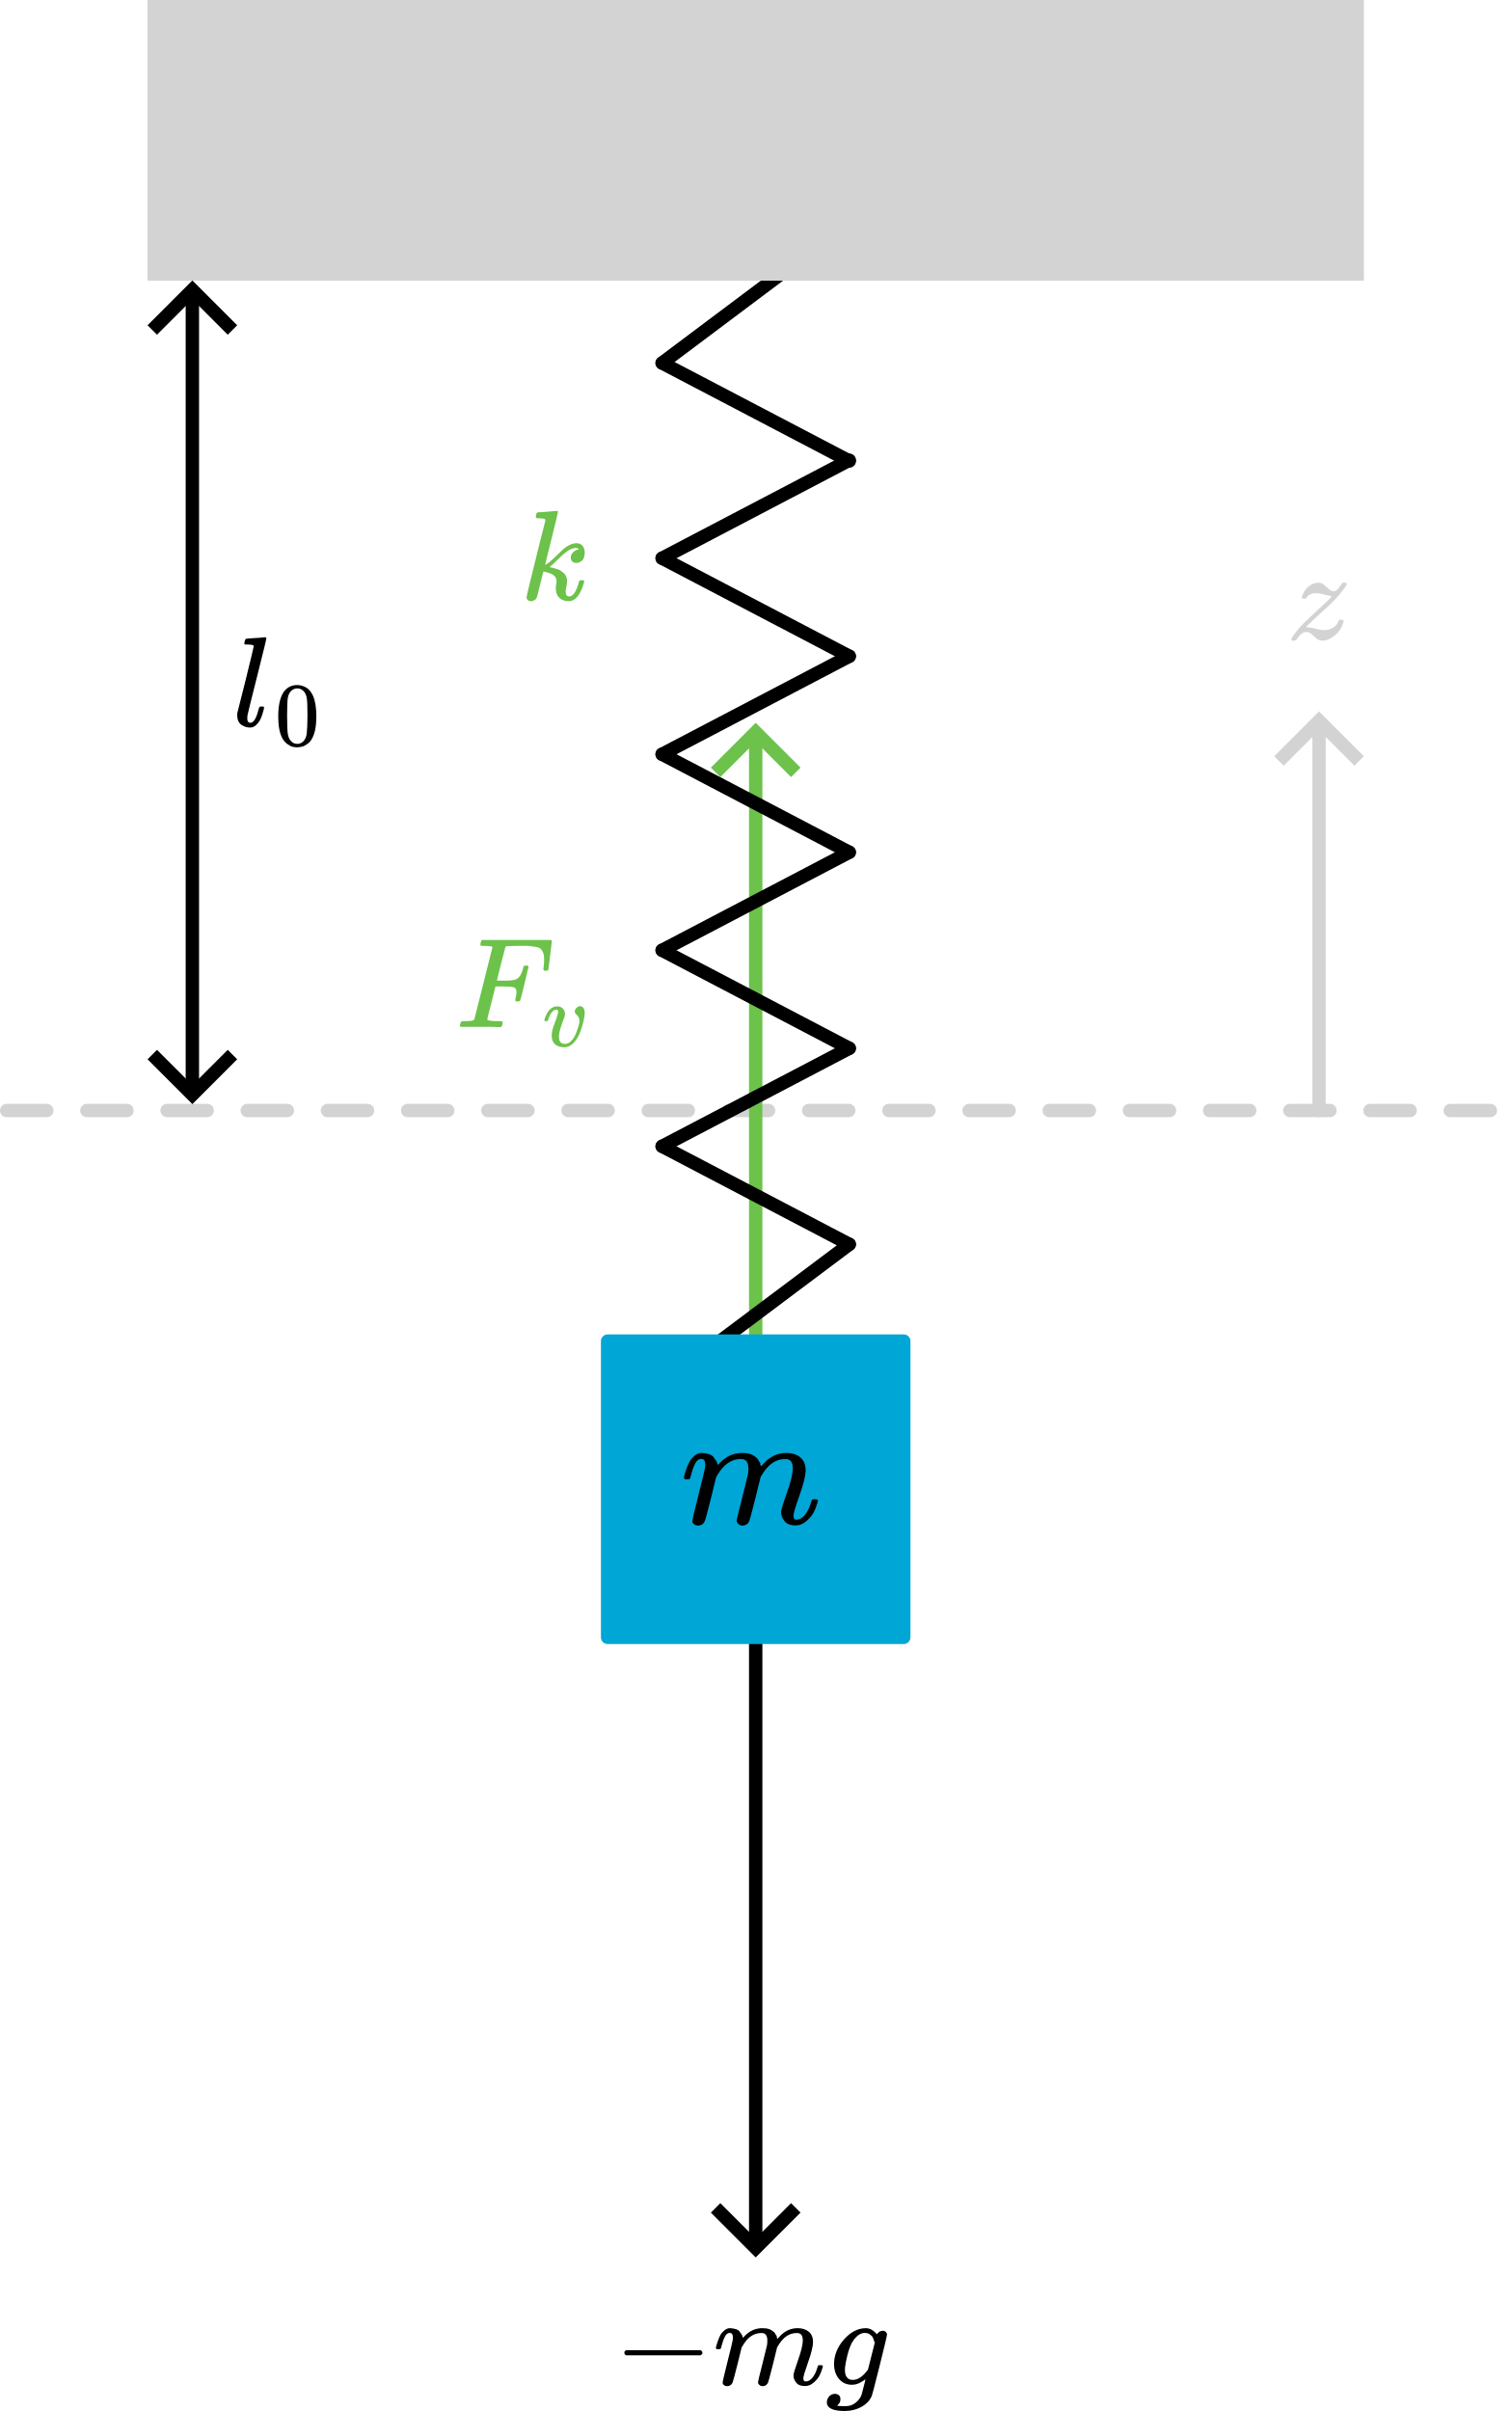
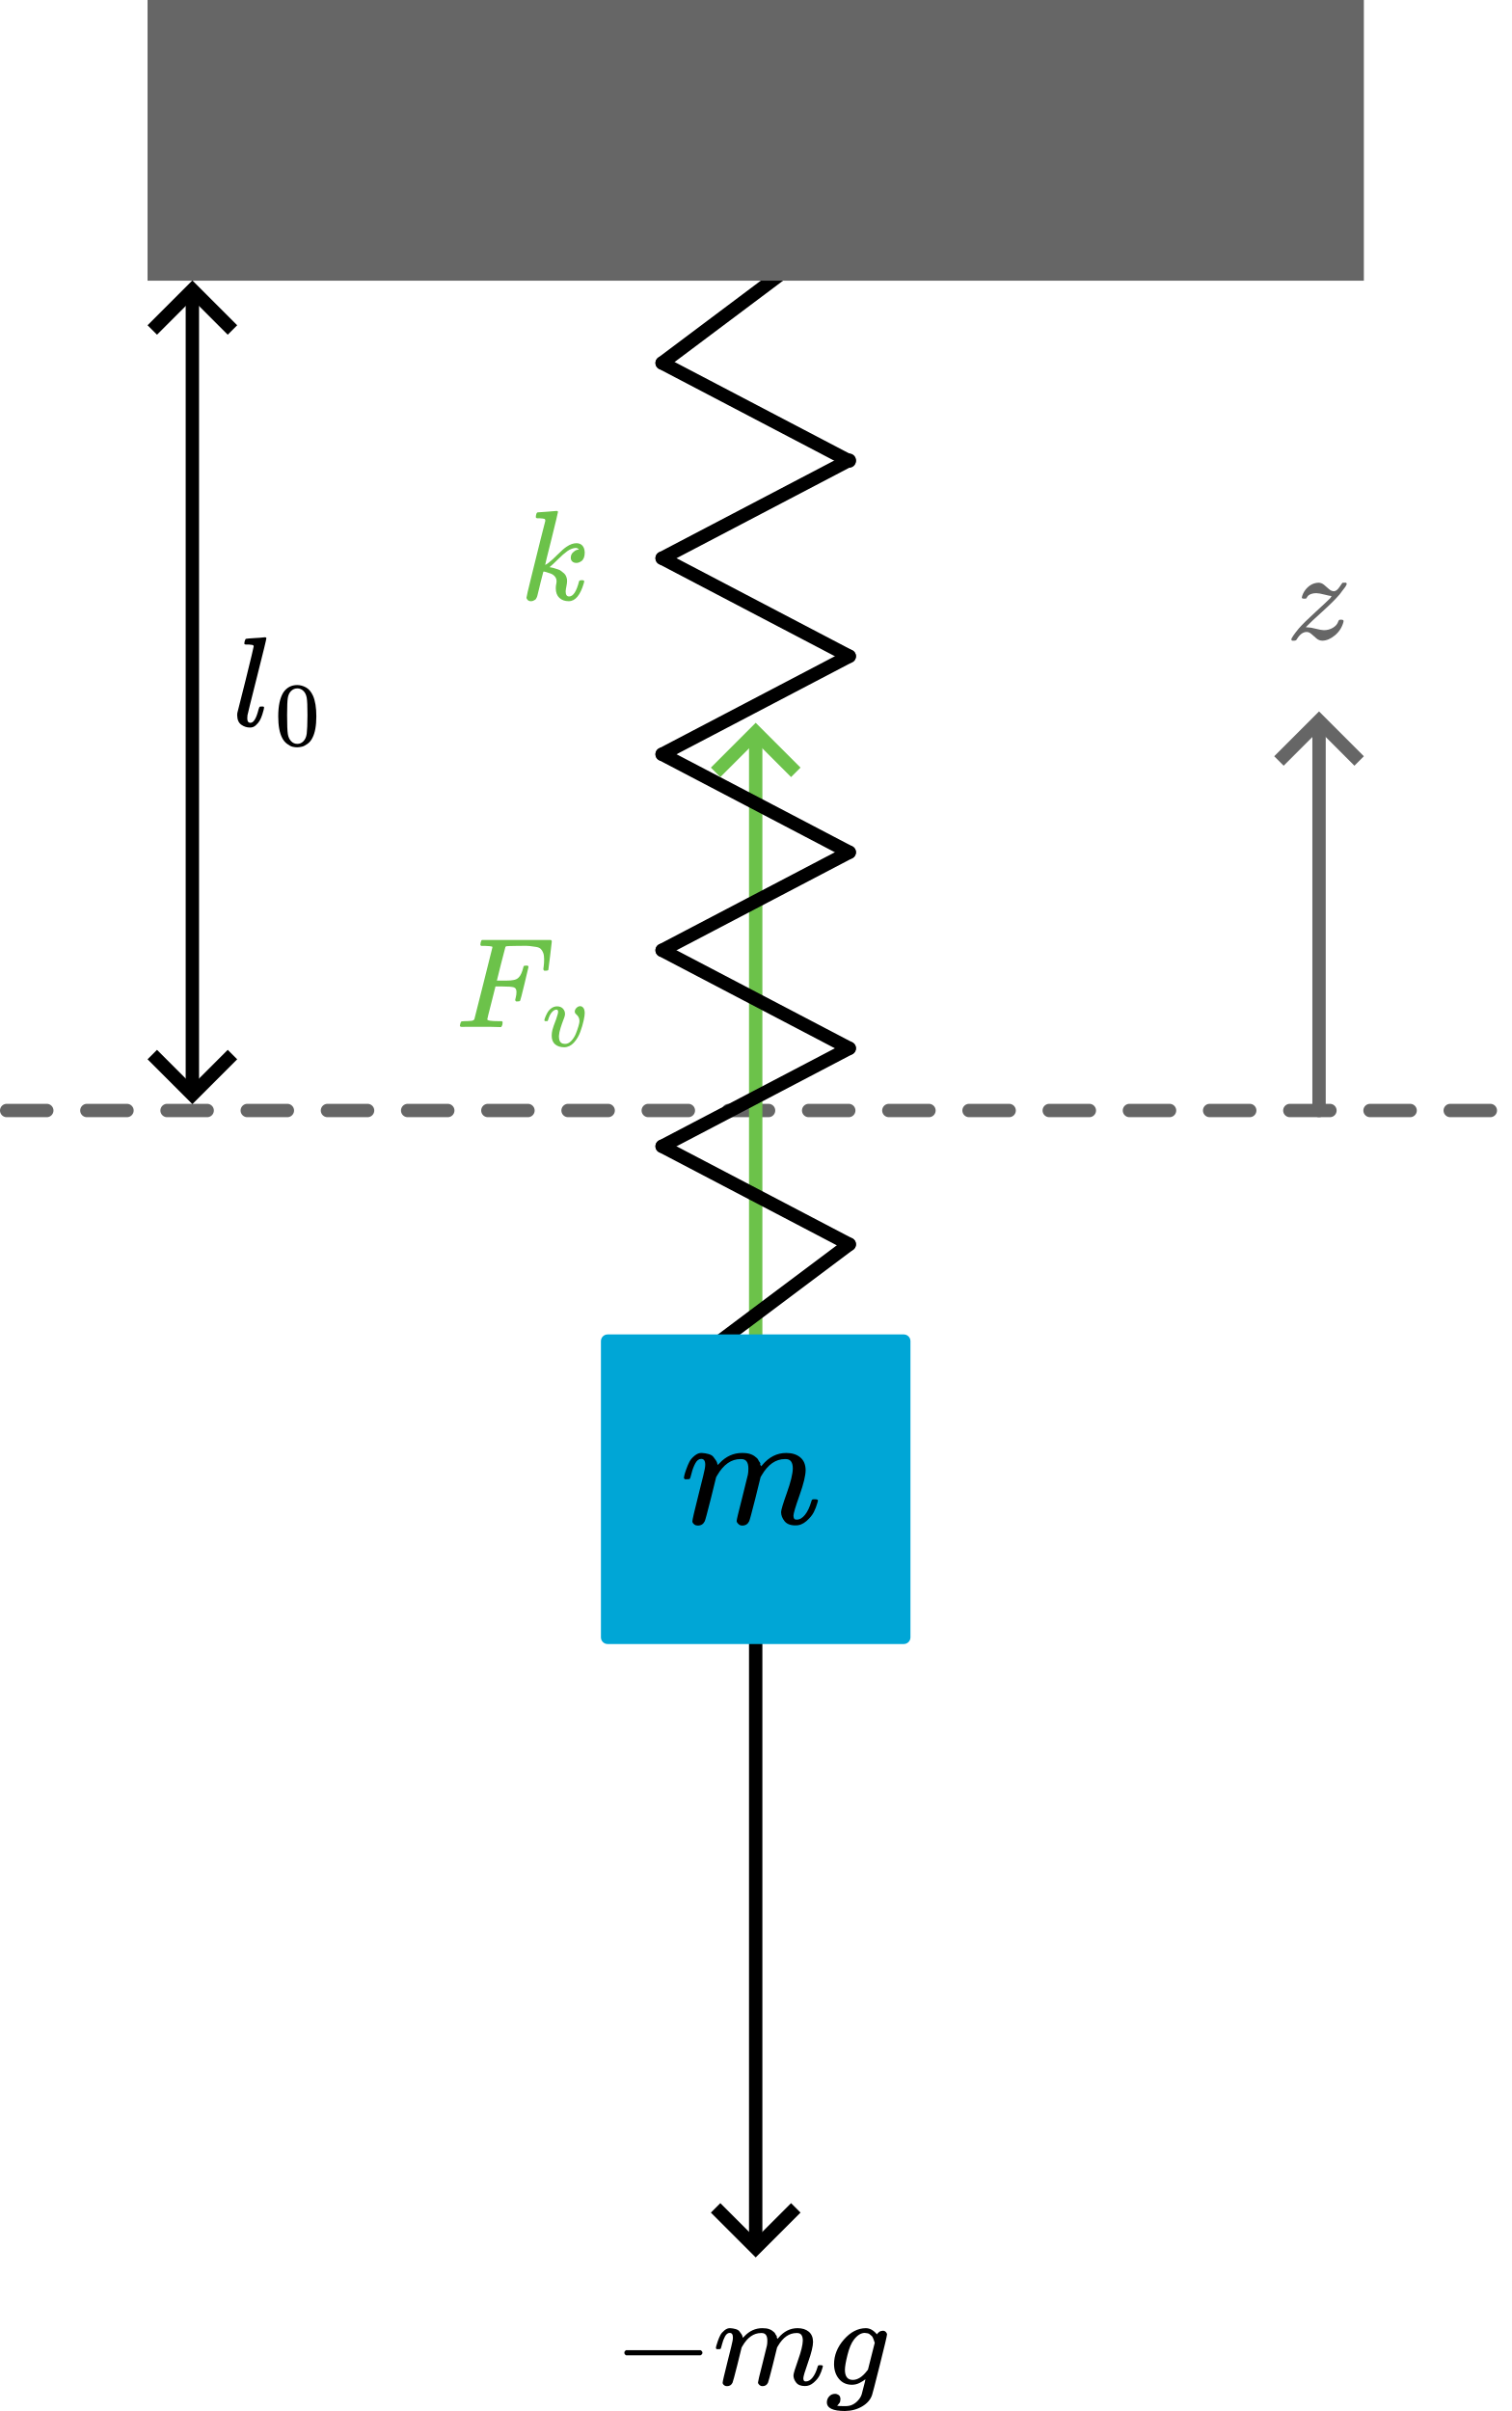
<svg xmlns="http://www.w3.org/2000/svg" xmlns:xlink="http://www.w3.org/1999/xlink" width="113.077mm" height="180.359mm" viewBox="0 0 113.077 180.359" version="1.1" id="svg1" xml:space="preserve">
  <defs id="defs1">
    <path id="MJX-67-TEX-I-1D459" d="m 117,59 q 0,-33 25,-33 37,0 63,105 6,20 10,21 2,1 10,1 h 4 q 9,0 12,0 3,0 5,-2 2,-2 2,-7 -1,-6 -3,-16 Q 243,118 234,90 225,62 214,43 203,24 183,6 163,-12 137,-11 101,-11 70,11 39,33 38,85 q 0,12 1,17 l 65,258 q 63,255 63,263 0,3 -1,5 -1,2 -4,4 -3,2 -5,2 -2,0 -8,1 -6,1 -8,1 -2,0 -9,1 -7,1 -10,0 -10,0 -13,0 -3,0 -8,1 -5,1 -6,3 -1,2 -1,6 0,2 2,14 5,19 11,21 6,2 72,6 15,1 34,2 19,1 30,3 11,2 11,1 12,0 12,-8 0,-11 -73,-300 -73,-289 -75,-303 0,-2 0,-8 0,-6 -1,-10 z" />
    <path id="MJX-67-TEX-N-30" d="m 96,585 q 56,81 153,81 48,0 96,-26 48,-26 78,-92 37,-83 37,-228 0,-155 -43,-237 -20,-42 -55,-67 -35,-25 -61,-31 -26,-6 -51,-7 -26,0 -52,6 -26,6 -61,32 -35,26 -55,67 -43,82 -43,237 0,174 57,265 z m 225,12 q -30,32 -71,32 -42,0 -72,-32 -25,-26 -33,-72 -8,-46 -8,-192 0,-158 8,-208 8,-50 36,-79 28,-30 69,-30 40,0 68,30 29,30 36,84 7,54 8,203 0,145 -8,191 -8,46 -33,73 z" />
    <marker style="overflow:visible" id="ArrowWide-91" refX="0" refY="0" orient="auto-start-reverse" markerWidth="1" markerHeight="1" viewBox="0 0 1 1" preserveAspectRatio="xMidYMid">
      <path style="fill:none;stroke:context-stroke;stroke-width:1;stroke-linecap:butt" d="m -2.75,3 3,-3 -3,-3" id="path8-5" />
    </marker>
    <path id="MJX-98-TEX-N-2212" d="m 84,237 q 0,0 0,13 0,13 14,20 h 581 q 15,-8 15,-20 0,-12 -15,-20 H 98 q -14,7 -14,20 z" />
    <path id="MJX-98-TEX-I-1D45A" d="m 21,287 q 1,6 3,16 2,10 12,38 10,28 20,47 10,19 32,37 22,18 44,17 22,-1 43,-7 21,-6 30,-18 9,-12 16,-22 7,-10 8,-19 l 2,-7 q 0,-2 1,-2 l 11,11 q 60,64 141,64 17,0 31,-2 14,-2 26,-7 12,-5 19,-10 7,-5 15,-12 8,-7 10,-13 2,-6 8,-13 6,-7 4,-12 -2,-5 3,-9 5,-4 2,-7 l 8,10 q 63,75 149,75 54,0 87,-27 33,-27 34,-79 0,-51 -38,-158 -38,-107 -38,-128 1,-14 5,-19 4,-5 15,-5 28,0 52,30 24,30 39,82 3,11 6,13 3,2 16,2 20,0 20,-8 0,-1 -4,-15 -8,-29 -22,-57 -14,-28 -46,-56 -32,-28 -69,-27 -47,0 -68,27 -21,27 -21,56 0,19 36,120 36,101 37,152 0,59 -44,59 h -5 Q 565,404 506,303 L 499,291 466,157 Q 433,26 428,16 q -13,-27 -43,-27 -13,0 -21,7 -8,7 -11,12 -3,5 -3,10 0,11 34,143 l 36,146 q 3,15 3,38 0,59 -44,59 h -5 Q 288,404 229,303 L 222,291 189,157 Q 156,26 151,16 138,-11 108,-11 95,-11 87,-5 79,1 76,7 q -3,6 -2,10 0,13 38,164 39,154 39,161 3,15 3,27 0,36 -25,36 -22,0 -37,-28 Q 77,349 69,316 61,283 57,280 55,278 41,278 H 27 q -6,6 -6,9 z" />
    <path id="MJX-98-TEX-I-1D454" d="M 311,43 Q 296,30 267,15 238,0 206,0 143,0 105,45 67,90 66,160 q 0,105 77,193 77,88 171,89 47,0 87,-48 l 3,4 q 2,3 5,6 3,3 9,8 6,5 13,7 7,2 16,3 14,0 23,-9 9,-9 10,-19 0,-15 -57,-242 -57,-227 -60,-232 -18,-54 -77,-89 -59,-35 -135,-36 -141,0 -141,68 0,26 18,46 18,20 46,20 15,0 28,-9 13,-9 14,-31 0,-10 -2,-19 -2,-9 -7,-14 -5,-5 -8,-10 -3,-5 -7,-8 l -2,-2 h 1 q 10,-3 60,-3 38,0 60,12 23,11 43,33 20,22 28,47 6,19 16,62 13,48 13,56 z m 73,285 -4,11 q -3,11 -5,15 -2,4 -6,14 -4,10 -10,14 -6,4 -13,11 -7,7 -18,9 -11,2 -22,3 -44,0 -85,-53 -30,-39 -50,-119 -20,-80 -20,-116 0,-79 62,-79 56,0 110,70 l 8,10 z" />
    <path id="MJX-98-TEX-I-1D439" d="m 48,1 q -17,0 -17,10 0,2 3,14 4,16 8,18 4,2 23,3 27,0 60,3 14,3 19,12 2,5 71,281 69,276 70,280 0,7 -4,7 -8,3 -53,5 h -31 q -6,6 -6,8 0,2 2,17 4,17 10,21 h 539 q 7,-4 7,-11 0,-5 -13,-112 -13,-107 -14,-110 -2,-7 -20,-7 h -12 q -7,5 -7,13 0,1 3,24 3,23 3,53 0,30 -7,49 -7,19 -19,31 -12,12 -37,16 -25,4 -51,7 -26,3 -72,1 h -23 q -82,-1 -87,-3 -5,-2 -7,-8 -1,-1 -34,-131 L 320,363 h 55 q 3,0 23,0 20,0 28,1 8,1 22,3 14,2 24,7 10,5 17,12 13,12 22,33 9,21 13,38 4,17 5,18 3,5 19,5 h 12 q 7,-5 7,-10 0,-3 -31,-131 -31,-128 -34,-132 -2,-7 -20,-7 h -12 q -7,6 -7,12 0,3 5,22 5,19 5,40 0,29 -20,36 -20,7 -89,7 H 309 L 277,190 Q 245,66 245,60 245,46 334,46 h 25 q 6,-6 6,-7 0,-1 -2,-20 Q 359,6 353,0 H 336 Q 295,2 185,2 120,2 86,2 52,2 48,1 Z" />
    <path id="MJX-98-TEX-I-1D463" d="m 173,380 q 0,25 -19,25 -24,0 -50,-29 -26,-29 -43,-89 -1,-1 -2,-3 -1,-2 -1,-3 0,-1 -2,-2 -2,-1 -3,-1 -1,0 -4,0 -3,0 -8,0 H 27 q -6,6 -6,9 0,7 8,29 8,22 24,52 16,30 44,51 28,21 63,22 42,0 65,-24 23,-24 24,-56 0,-17 -3,-26 0,-6 -15,-44 -15,-38 -31,-89 -16,-51 -18,-89 0,-27 5,-44 13,-43 63,-43 37,0 69,34 32,34 50,79 18,45 29,83 11,38 11,55 0,23 -8,40 -8,17 -18,26 -10,9 -18,18 -8,9 -8,22 0,22 19,41 19,19 41,19 19,0 34,-18 15,-18 16,-58 0,-27 -12,-83 Q 443,228 418,159 393,90 347,40 301,-10 241,-11 q -64,0 -102,33 -37,32 -37,95 0,31 8,64 8,33 41,117 22,64 22,82 z" />
    <path id="MJX-98-TEX-I-1D467" d="m 347,338 q -10,0 -53,11 -43,11 -63,11 -20,0 -34,-4 -14,-4 -23,-10 -9,-6 -12,-11 -3,-5 -7,-11 l -2,-4 q -3,-3 -15,-3 -21,0 -21,8 0,5 3,14 13,39 43,67 30,28 66,34 12,2 17,2 25,0 45,-17 20,-17 38,-33 18,-16 38,-17 22,0 44,33 22,33 23,33 1,1 15,1 h 13 q 6,-6 6,-8 0,-4 -5,-14 -5,-10 -14,-21 -9,-11 -17,-22 -8,-11 -14,-19 l -7,-9 Q 368,298 275,214 182,130 160,106 l -12,-12 15,-1 q 22,0 64,-11 42,-11 63,-11 38,0 70,19 32,19 42,50 4,9 7,11 3,2 15,2 19,0 19,-10 0,-5 -1,-9 Q 425,72 376,31 327,-10 278,-11 252,-11 232,6 212,23 193,40 174,57 155,57 111,57 76,-3 70,-11 59,-11 H 54 41 q -6,6 -6,9 0,15 58,86 39,45 132,130 93,85 115,108 12,16 7,16 z" />
    <path id="MJX-98-TEX-I-1D458" d="m 121,647 q 0,10 4,23 4,13 12,13 1,0 72,5 71,5 73,6 12,0 12,-8 0,-7 -50,-209 -50,-198 -50,-205 19,10 29,19 24,18 69,63 45,45 70,61 40,27 76,27 30,0 47,-19 17,-19 18,-54 0,-25 -7,-42 -7,-17 -19,-25 -12,-8 -21,-11 -9,-3 -18,-3 -20,0 -32,11 -12,11 -12,29 0,25 16,41 16,16 32,21 l 16,3 q -12,12 -24,12 h -4 q -32,-3 -63,-25 -31,-22 -73,-64 -42,-42 -66,-61 2,-1 15,-3 13,-2 24,-6 11,-4 26,-8 15,-4 27,-14 12,-10 22,-18 10,-8 17,-26 7,-18 6,-33 0,-17 -5,-41 -5,-24 -6,-40 0,-40 27,-40 48,0 78,119 2,8 20,8 h 4 q 16,0 16,-9 0,-5 -3,-14 -41,-141 -118,-141 -45,0 -73,26 -28,26 -28,75 0,18 3,31 3,13 3,24 0,22 -14,38 -14,16 -35,23 -21,7 -34,11 -13,4 -18,3 h -2 q -12,-42 -21,-81 -9,-39 -14,-58 -5,-19 -9,-37 -4,-18 -7,-24 -3,-6 -7,-13 -4,-7 -11,-9 -13,-9 -28,-9 -17,0 -26,10 -9,10 -9,17 0,10 37,160 37,150 73,295 l 37,145 q 1,13 -7,16 -8,3 -39,5 h -5 q -10,0 -13,0 -3,0 -7,3 -4,3 -3,7 z" />
    <marker style="overflow:visible" id="ArrowWide-2" refX="0" refY="0" orient="auto-start-reverse" markerWidth="1" markerHeight="1" viewBox="0 0 1 1" preserveAspectRatio="xMidYMid">
      <path style="fill:none;stroke:context-stroke;stroke-width:1;stroke-linecap:butt" d="m -2.75,3 3,-3 -3,-3" id="path8-53" />
    </marker>
    <marker style="overflow:visible" id="ArrowWide-0" refX="0" refY="0" orient="auto-start-reverse" markerWidth="1" markerHeight="1" viewBox="0 0 1 1" preserveAspectRatio="xMidYMid">
      <path style="fill:none;stroke:context-stroke;stroke-width:1;stroke-linecap:butt" d="m -2.75,3 3,-3 -3,-3" id="path8-0" />
    </marker>
  </defs>
  <g id="layer1" transform="translate(-1305.793,183.8854)">
    <path style="fill:#6cc24a;fill-opacity:1;stroke:#000000;stroke-width:1;stroke-linecap:round;stroke-dasharray:none;stroke-dashoffset:0;stroke-opacity:1;marker-end:url(#ArrowWide-2)" d="m 1362.331,-61.459 v 45.487" id="path478" />
-     <path style="fill:#00a6d6;fill-opacity:1;stroke:#d3d3d3;stroke-width:1;stroke-linecap:round;stroke-dasharray:3, 3;stroke-dashoffset:0;stroke-opacity:1" d="m 1306.293,-100.812 h 112.577" id="path307-6" />
+     <path style="fill:#00a6d6;fill-opacity:1;stroke:#666666;stroke-width:1;stroke-linecap:round;stroke-dasharray:3, 3;stroke-dashoffset:0;stroke-opacity:1" d="m 1306.293,-100.812 h 112.577" id="path307-6" />
    <path style="fill:#6cc24a;fill-opacity:1;stroke:#6cc24a;stroke-width:1;stroke-linecap:round;stroke-dasharray:none;stroke-dashoffset:0;stroke-opacity:1;marker-end:url(#ArrowWide-2)" d="M 1362.331,-83.49 V -128.859" id="path400-0" />
    <g id="g474" transform="translate(-84.29296)">
      <path style="fill:#00a6d6;fill-opacity:1;stroke:#000000;stroke-width:1;stroke-linecap:round;stroke-dasharray:none;stroke-dashoffset:0;stroke-opacity:1;marker-start:url(#ArrowWide-0);marker-end:url(#ArrowWide-0)" d="m 1404.478,-161.95 v 59.703" id="path332-7" />
      <g id="g473" transform="translate(-24.06301,3.252203)">
        <use data-c="1D459" xlink:href="#MJX-67-TEX-I-1D459" id="use336-5" style="fill:#000000;stroke:#000000;stroke-width:0" transform="matrix(0.00957751,0,0,-0.00957751,1431.53,-132.8189)" />
        <use data-c="30" xlink:href="#MJX-67-TEX-N-30" id="use337-0" style="fill:#000000;stroke:#000000;stroke-width:0" transform="matrix(0.0067713,0,0,-0.0067713,1434.701,-131.3823)" />
      </g>
    </g>
    <g id="g443" transform="translate(0,-0.558375)">
      <path style="fill:none;fill-opacity:1;stroke:#000000;stroke-width:1;stroke-linecap:round;stroke-linejoin:round;stroke-miterlimit:0;stroke-opacity:1" d="m 1359.632,-82.973 9.7,-7.272" id="path377-8" />
      <path style="fill:none;fill-opacity:1;stroke:#000000;stroke-width:1;stroke-linecap:round;stroke-linejoin:round;stroke-miterlimit:0;stroke-opacity:1" d="m 1355.331,-112.24 14,-7.332" id="path378-2" />
      <path style="fill:none;fill-opacity:1;stroke:#000000;stroke-width:1;stroke-linecap:round;stroke-linejoin:round;stroke-miterlimit:0;stroke-opacity:1" d="m 1355.331,-112.24 14,7.332" id="path379-5" />
      <path style="fill:none;fill-opacity:1;stroke:#000000;stroke-width:1;stroke-linecap:round;stroke-linejoin:round;stroke-miterlimit:0;stroke-opacity:1" d="m 1355.331,-97.576 14,-7.332" id="path380-3" />
      <path style="fill:none;fill-opacity:1;stroke:#000000;stroke-width:1;stroke-linecap:round;stroke-linejoin:round;stroke-miterlimit:0;stroke-opacity:1" d="m 1355.331,-97.576 14,7.332" id="path381-6" />
      <path style="fill:none;fill-opacity:1;stroke:#000000;stroke-width:1;stroke-linecap:round;stroke-linejoin:round;stroke-miterlimit:0;stroke-opacity:1" d="m 1365.031,-163.444 -9.7,7.272" id="path382-1" />
      <path style="fill:none;fill-opacity:1;stroke:#000000;stroke-width:1;stroke-linecap:round;stroke-linejoin:round;stroke-miterlimit:0;stroke-opacity:1" d="m 1355.331,-126.904 14,7.332" id="path383-8" />
      <path style="fill:none;fill-opacity:1;stroke:#000000;stroke-width:1;stroke-linecap:round;stroke-linejoin:round;stroke-miterlimit:0;stroke-opacity:1" d="m 1355.331,-126.904 14,-7.332" id="path384-6" />
      <path style="fill:none;fill-opacity:1;stroke:#000000;stroke-width:1;stroke-linecap:round;stroke-linejoin:round;stroke-miterlimit:0;stroke-opacity:1" d="m 1355.331,-141.569 14,7.332" id="path385-2" />
      <path style="fill:none;fill-opacity:1;stroke:#000000;stroke-width:1;stroke-linecap:round;stroke-linejoin:round;stroke-miterlimit:0;stroke-opacity:1" d="m 1355.331,-141.569 14,-7.332" id="path386-1" />
      <path style="fill:none;fill-opacity:1;stroke:#000000;stroke-width:1;stroke-linecap:round;stroke-linejoin:round;stroke-miterlimit:0;stroke-opacity:1" d="m 1369.331,-148.84 -14,-7.332" id="path387-4" />
    </g>
-     <rect style="fill:#d3d3d3;stroke:#d3d3d3;stroke-width:1;stroke-linecap:round" id="rect103-6" width="20" height="90" x="-183.385" y="-1407.331" transform="rotate(90)" />
+     <rect style="fill:#666666;stroke:#666666;stroke-width:1;stroke-linecap:round" id="rect103-6" width="20" height="90" x="-183.385" y="-1407.331" transform="rotate(90)" />
    <g id="g479" transform="translate(0,5.523557)">
      <g id="g466" transform="translate(-51.20692,-20.96132)">
        <g data-mml-node="mo" id="g1-0" style="fill:#000000;stroke:#000000;stroke-width:0" transform="matrix(0.00957757,0,0,-0.00957757,1402.907,9.948258)">
          <use data-c="2212" xlink:href="#MJX-98-TEX-N-2212" id="use1-59" style="stroke-width:0" />
        </g>
        <g data-mml-node="mi" transform="matrix(0.00957757,0,0,-0.00957757,1410.358,9.948258)" id="g2-6" style="fill:#000000;stroke:#000000;stroke-width:0">
          <use data-c="1D45A" xlink:href="#MJX-98-TEX-I-1D45A" id="use2-34" style="stroke-width:0" />
        </g>
        <g data-mml-node="mi" transform="matrix(0.00957757,0,0,-0.00957757,1418.767,9.948258)" id="g3-2" style="fill:#000000;stroke:#000000;stroke-width:0">
          <use data-c="1D454" xlink:href="#MJX-98-TEX-I-1D454" id="use3-88" style="stroke-width:0" />
        </g>
      </g>
    </g>
    <g data-mml-node="msub" transform="matrix(0.00957757,0,0,-0.00957757,1339.903,-107.0546)" id="g9-4" style="fill:#6cc24a;stroke:#000000;stroke-width:0">
      <g data-mml-node="mi" id="g7-4" style="fill:#6cc24a;stroke-width:0">
        <use data-c="1D439" xlink:href="#MJX-98-TEX-I-1D439" id="use6-4" style="fill:#6cc24a;stroke-width:0" />
      </g>
      <g data-mml-node="mi" transform="matrix(0.707,0,0,0.707,676,-150)" id="g8-4" style="fill:#6cc24a;stroke-width:0">
        <use data-c="1D463" xlink:href="#MJX-98-TEX-I-1D463" id="use7-42" style="fill:#6cc24a;stroke-width:0" />
      </g>
    </g>
    <g id="g478" transform="translate(11.56904)">
-       <path style="fill:#00a6d6;fill-opacity:1;stroke:#d3d3d3;stroke-width:1;stroke-linecap:round;stroke-dasharray:none;stroke-dashoffset:0;stroke-opacity:1;marker-end:url(#ArrowWide-91)" d="m 1392.909,-100.811 v -28.898" id="path347-9" />
-       <g data-mml-node="mi" transform="matrix(0.00957757,0,0,-0.00957757,1390.5,-136.0639)" id="g10-9" style="fill:#d3d3d3;stroke:#000000;stroke-width:0">
-         <use data-c="1D467" xlink:href="#MJX-98-TEX-I-1D467" id="use9-3" style="fill:#d3d3d3;stroke-width:0" />
+       <path style="fill:#00a6d6;fill-opacity:1;stroke:#666666;stroke-width:1;stroke-linecap:round;stroke-dasharray:none;stroke-dashoffset:0;stroke-opacity:1;marker-end:url(#ArrowWide-91)" d="m 1392.909,-100.811 v -28.898" id="path347-9" />
+       <g data-mml-node="mi" transform="matrix(0.00957757,0,0,-0.00957757,1390.5,-136.0639)" id="g10-9" style="fill:#666666;stroke:#000000;stroke-width:0">
+         <use data-c="1D467" xlink:href="#MJX-98-TEX-I-1D467" id="use9-3" style="fill:#666666;stroke-width:0" />
      </g>
    </g>
    <g data-mml-node="mi" transform="matrix(0.00957757,0,0,-0.00957757,1344.722,-139.0168)" id="g11-0" style="fill:#6cc24a;stroke:#000000;stroke-width:0">
      <use data-c="1D458" xlink:href="#MJX-98-TEX-I-1D458" id="use10-7" style="fill:#6cc24a;stroke-width:0" />
    </g>
    <g id="g414" transform="translate(14.34232,-85.11878)">
      <g id="g413">
        <g id="g412">
          <g id="g411">
            <rect style="fill:#00a6d6;fill-opacity:1;stroke:none;stroke-width:1;stroke-linecap:round;stroke-dasharray:none;stroke-opacity:1" id="rect387-3" width="23.157" height="23.16" x="1336.41" y="1.058" rx="0.5" ry="0.5" />
            <path id="path388-3" d="m 1342.617,11.782 q 0.012,-0.072 0.036,-0.192 0.024,-0.12 0.144,-0.456 0.12,-0.336 0.24,-0.563 0.12,-0.228 0.384,-0.444 0.264,-0.216 0.528,-0.204 0.264,0.012 0.516,0.084 0.252,0.072 0.36,0.216 0.108,0.144 0.192,0.264 0.084,0.12 0.096,0.228 l 0.024,0.084 q 0,0.024 0.012,0.024 l 0.132,-0.132 q 0.72,-0.767 1.692,-0.767 0.204,0 0.372,0.024 0.168,0.024 0.312,0.084 0.144,0.06 0.228,0.12 0.084,0.06 0.18,0.144 0.096,0.084 0.12,0.156 0.024,0.072 0.096,0.156 0.072,0.084 0.048,0.144 -0.024,0.06 0.036,0.108 0.06,0.048 0.024,0.084 l 0.096,-0.12 q 0.756,-0.899 1.788,-0.899 0.648,0 1.044,0.324 0.396,0.324 0.408,0.947 0,0.611 -0.456,1.894 -0.456,1.283 -0.456,1.534 0.012,0.168 0.06,0.228 0.048,0.06 0.18,0.06 0.336,0 0.624,-0.36 0.288,-0.36 0.468,-0.983 0.036,-0.132 0.072,-0.156 0.036,-0.024 0.192,-0.024 0.24,0 0.24,0.096 0,0.012 -0.048,0.18 -0.096,0.348 -0.264,0.683 -0.168,0.336 -0.552,0.671 -0.384,0.336 -0.828,0.324 -0.564,0 -0.816,-0.324 -0.252,-0.324 -0.252,-0.671 0,-0.228 0.432,-1.438 0.432,-1.211 0.444,-1.822 0,-0.707 -0.528,-0.707 h -0.06 q -1.032,0 -1.74,1.211 l -0.084,0.144 -0.396,1.606 q -0.396,1.57 -0.456,1.69 -0.156,0.324 -0.516,0.324 -0.156,0 -0.252,-0.084 -0.096,-0.084 -0.132,-0.144 -0.036,-0.06 -0.036,-0.12 0,-0.132 0.408,-1.714 l 0.432,-1.75 q 0.036,-0.18 0.036,-0.456 0,-0.707 -0.528,-0.707 h -0.06 q -1.032,0 -1.74,1.211 l -0.084,0.144 -0.396,1.606 q -0.396,1.57 -0.456,1.69 -0.156,0.324 -0.516,0.324 -0.156,0 -0.252,-0.072 -0.096,-0.072 -0.132,-0.144 -0.036,-0.072 -0.024,-0.12 0,-0.156 0.456,-1.966 0.468,-1.846 0.468,-1.93 0.036,-0.18 0.036,-0.324 0,-0.432 -0.3,-0.432 -0.264,0 -0.444,0.336 -0.18,0.336 -0.276,0.731 -0.096,0.396 -0.144,0.432 -0.024,0.024 -0.192,0.024 h -0.168 q -0.072,-0.072 -0.072,-0.108 z" style="fill:#000000;stroke:#000000;stroke-width:0;stroke-linecap:butt;stroke-linejoin:round" />
          </g>
        </g>
      </g>
    </g>
  </g>
</svg>
